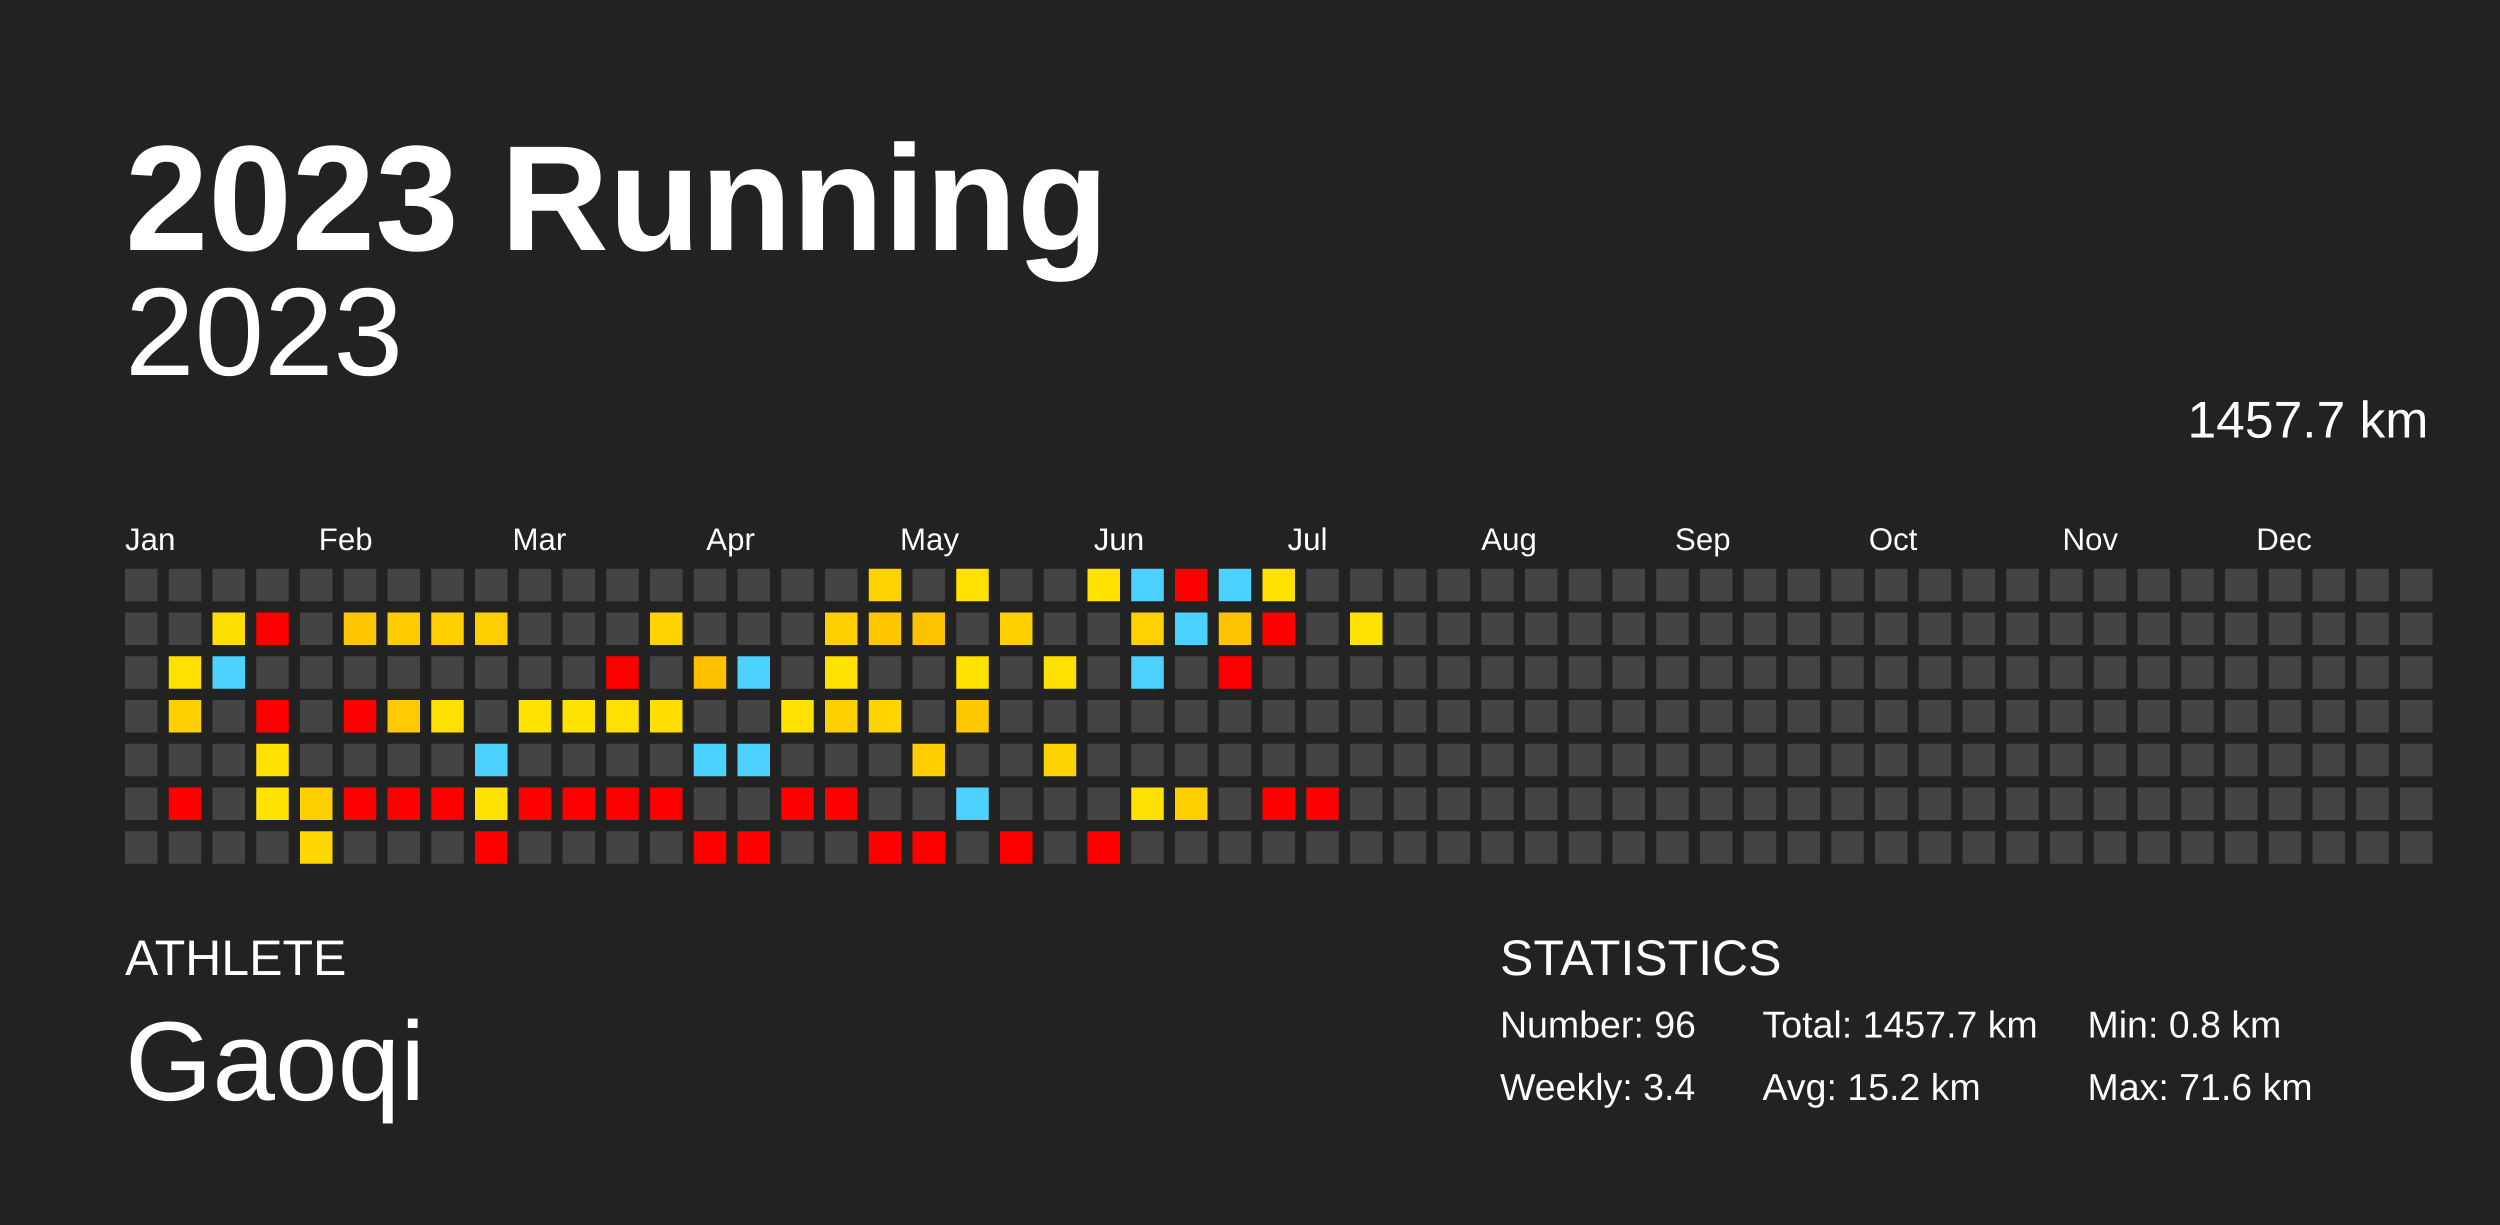
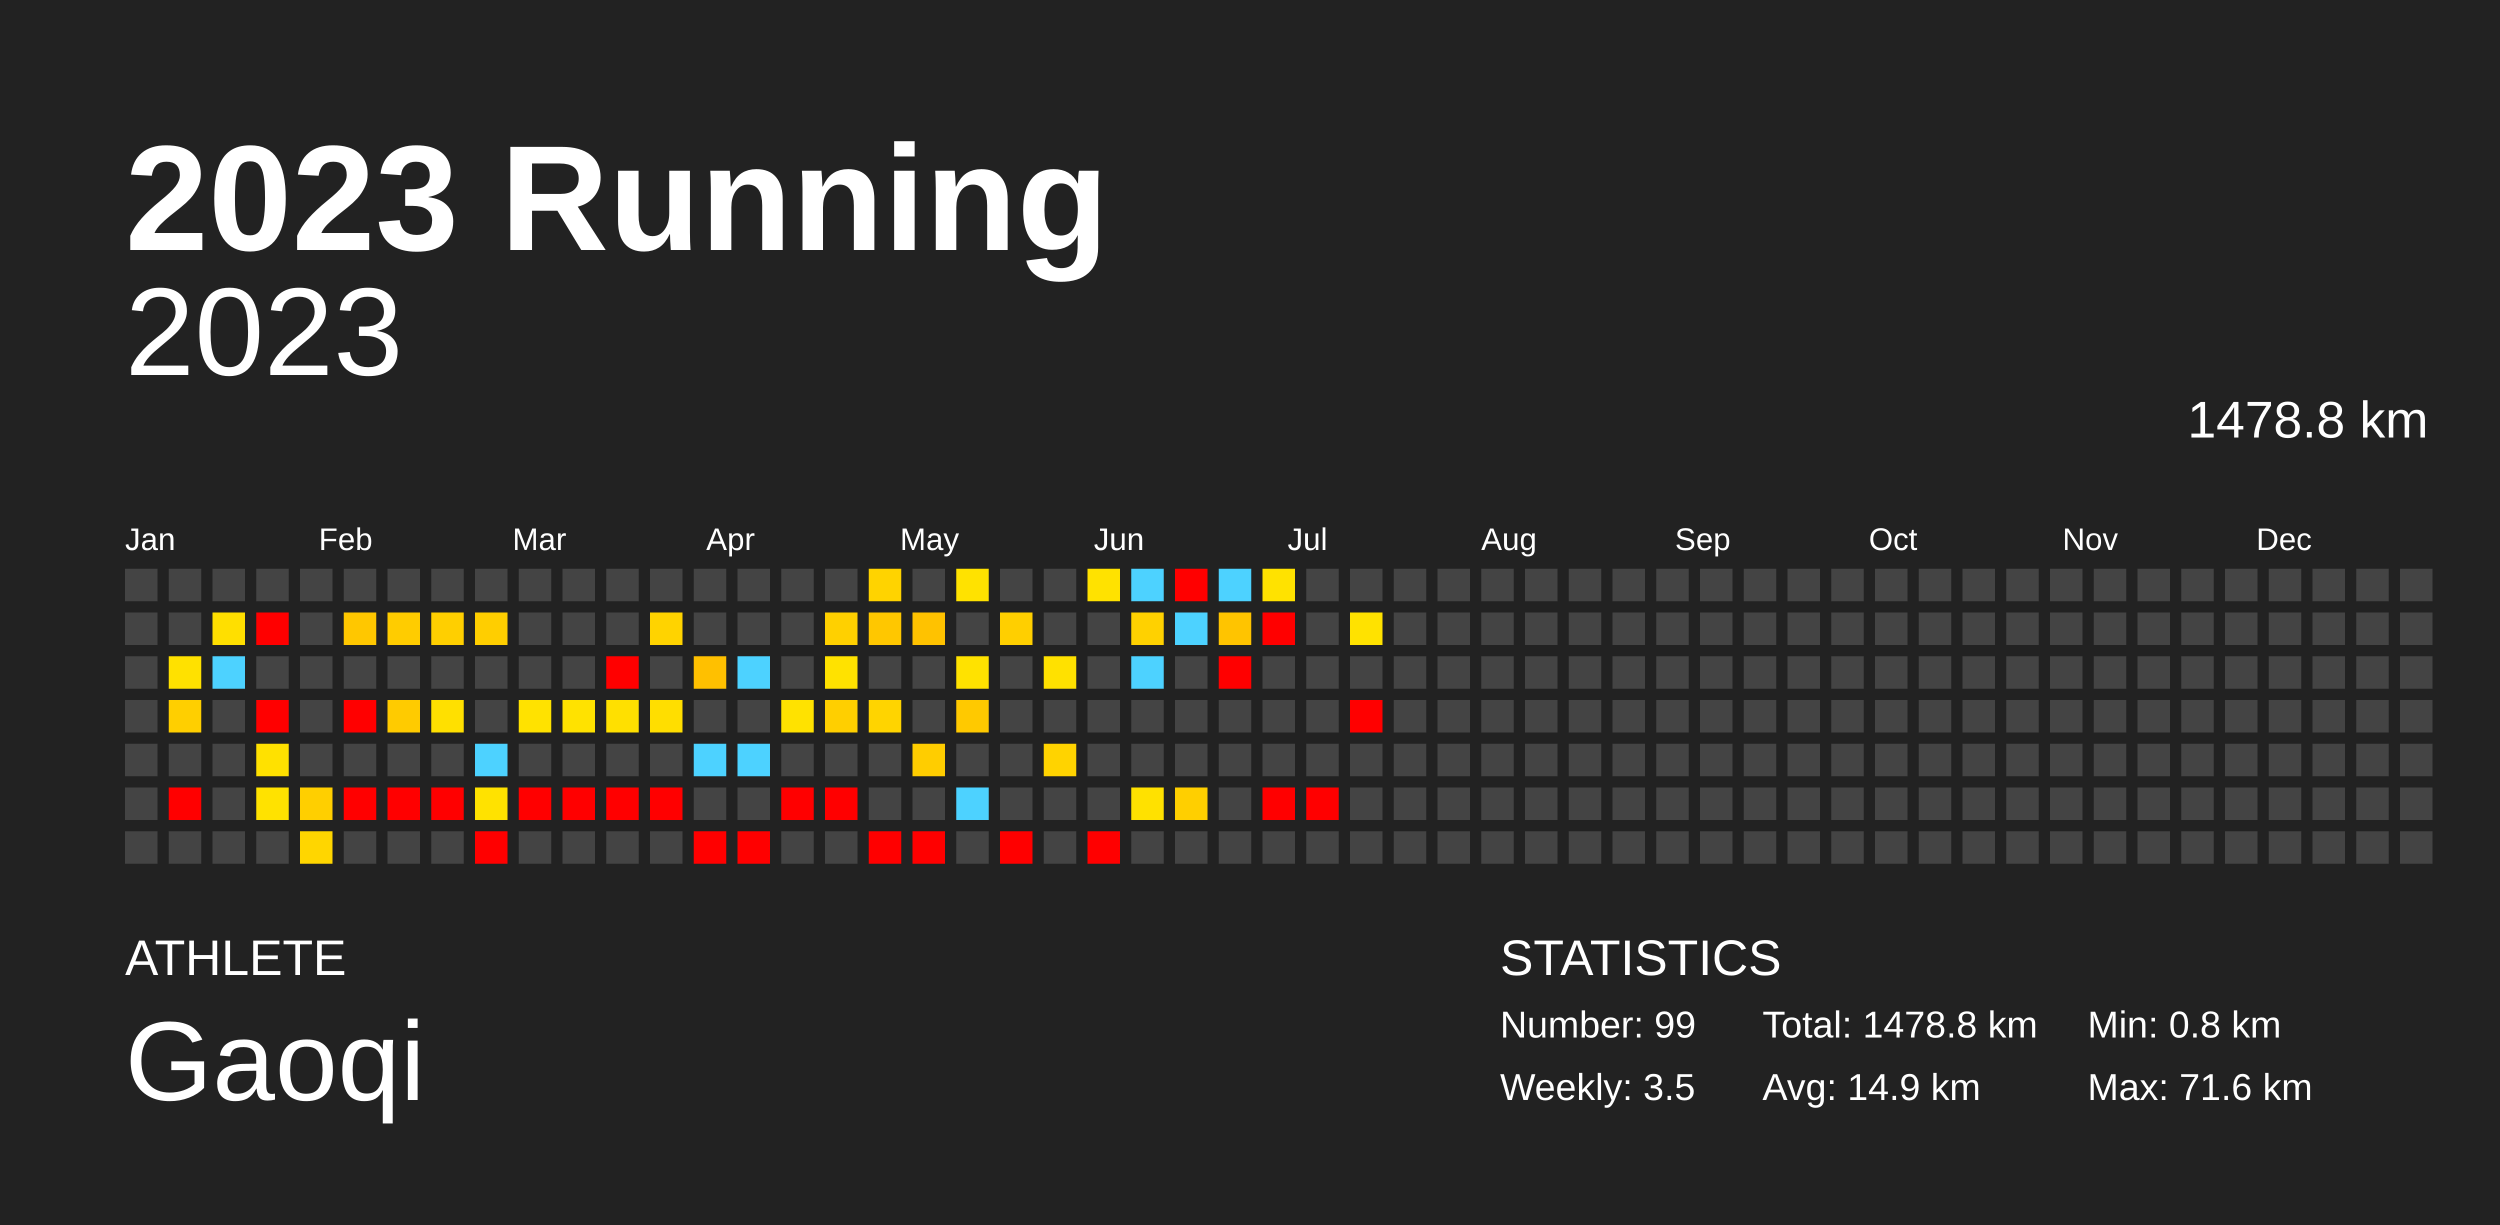
<svg xmlns="http://www.w3.org/2000/svg" baseProfile="full" height="98mm" version="1.1" viewBox="0,0,200,98" width="200mm">
  <defs />
  <rect fill="#222222" height="98" width="200" x="0" y="0" />
  <text fill="#FFFFFF" style="font-size:12px; font-family:Arial; font-weight:bold;" x="10" y="20">2023 Running</text>
  <text fill="#FFFFFF" style="font-size:4px; font-family:Arial" x="10" y="78">ATHLETE</text>
  <text fill="#FFFFFF" style="font-size:9px; font-family:Arial" x="10" y="88">Gaoqi</text>
  <text fill="#FFFFFF" style="font-size:4px; font-family:Arial" x="120" y="78">STATISTICS</text>
-   <text fill="#FFFFFF" style="font-size:3px; font-family:Arial" x="120" y="83">Number: 96</text>
-   <text fill="#FFFFFF" style="font-size:3px; font-family:Arial" x="120" y="88">Weekly: 3.4</text>
-   <text fill="#FFFFFF" style="font-size:3px; font-family:Arial" x="141" y="83">Total: 1457.7 km</text>
-   <text fill="#FFFFFF" style="font-size:3px; font-family:Arial" x="141" y="88">Avg: 15.2 km</text>
+   <text fill="#FFFFFF" style="font-size:3px; font-family:Arial" x="120" y="83">Number: 99</text>
+   <text fill="#FFFFFF" style="font-size:3px; font-family:Arial" x="120" y="88">Weekly: 3.5</text>
+   <text fill="#FFFFFF" style="font-size:3px; font-family:Arial" x="141" y="83">Total: 1478.8 km</text>
+   <text fill="#FFFFFF" style="font-size:3px; font-family:Arial" x="141" y="88">Avg: 14.9 km</text>
  <text fill="#FFFFFF" style="font-size:3px; font-family:Arial" x="167" y="83">Min: 0.8 km</text>
  <text fill="#FFFFFF" style="font-size:3px; font-family:Arial" x="167" y="88">Max: 71.6 km</text>
  <text alignment-baseline="hanging" fill="#FFFFFF" style="font-size:10.0px; font-family:Arial;" x="10" y="30">2023</text>
-   <text alignment-baseline="hanging" fill="#FFFFFF" style="font-size:4.125px; font-family:Arial;" x="175" y="35">1457.7 km</text>
+   <text alignment-baseline="hanging" fill="#FFFFFF" style="font-size:4.125px; font-family:Arial;" x="175" y="35">1478.8 km</text>
  <text fill="#FFFFFF" style="font-size:2.5px; font-family:Arial" x="10.0" y="44">Jan</text>
  <text fill="#FFFFFF" style="font-size:2.5px; font-family:Arial" x="25.5" y="44">Feb</text>
  <text fill="#FFFFFF" style="font-size:2.5px; font-family:Arial" x="41.0" y="44">Mar</text>
  <text fill="#FFFFFF" style="font-size:2.5px; font-family:Arial" x="56.5" y="44">Apr</text>
  <text fill="#FFFFFF" style="font-size:2.5px; font-family:Arial" x="72.0" y="44">May</text>
  <text fill="#FFFFFF" style="font-size:2.5px; font-family:Arial" x="87.5" y="44">Jun</text>
  <text fill="#FFFFFF" style="font-size:2.5px; font-family:Arial" x="103.0" y="44">Jul</text>
  <text fill="#FFFFFF" style="font-size:2.5px; font-family:Arial" x="118.5" y="44">Aug</text>
  <text fill="#FFFFFF" style="font-size:2.5px; font-family:Arial" x="134.0" y="44">Sep</text>
  <text fill="#FFFFFF" style="font-size:2.5px; font-family:Arial" x="149.5" y="44">Oct</text>
  <text fill="#FFFFFF" style="font-size:2.5px; font-family:Arial" x="165.0" y="44">Nov</text>
  <text fill="#FFFFFF" style="font-size:2.5px; font-family:Arial" x="180.5" y="44">Dec</text>
  <rect fill="#444444" height="2.6" width="2.6" x="10.0" y="45.5" />
  <rect fill="#444444" height="2.6" width="2.6" x="10.0" y="49.0" />
  <rect fill="#444444" height="2.6" width="2.6" x="10.0" y="52.5" />
  <rect fill="#444444" height="2.6" width="2.6" x="10.0" y="56.0" />
  <rect fill="#444444" height="2.6" width="2.6" x="10.0" y="59.5" />
  <rect fill="#444444" height="2.6" width="2.6" x="10.0" y="63.0" />
  <rect fill="#444444" height="2.6" width="2.6" x="10.0" y="66.5" />
  <rect fill="#444444" height="2.6" width="2.6" x="13.5" y="45.5" />
  <rect fill="#444444" height="2.6" width="2.6" x="13.5" y="49.0" />
  <rect fill="#ffe100" height="2.6" width="2.6" x="13.5" y="52.5" />
  <rect fill="#ffcf00" height="2.6" width="2.6" x="13.5" y="56.0" />
  <rect fill="#444444" height="2.6" width="2.6" x="13.5" y="59.5" />
  <rect fill="red" height="2.6" width="2.6" x="13.5" y="63.0" />
  <rect fill="#444444" height="2.6" width="2.6" x="13.5" y="66.5" />
  <rect fill="#444444" height="2.6" width="2.6" x="17.0" y="45.5" />
  <rect fill="#ffdf00" height="2.6" width="2.6" x="17.0" y="49.0" />
  <rect fill="#4dd2ff" height="2.6" width="2.6" x="17.0" y="52.5" />
  <rect fill="#444444" height="2.6" width="2.6" x="17.0" y="56.0" />
  <rect fill="#444444" height="2.6" width="2.6" x="17.0" y="59.5" />
  <rect fill="#444444" height="2.6" width="2.6" x="17.0" y="63.0" />
  <rect fill="#444444" height="2.6" width="2.6" x="17.0" y="66.5" />
  <rect fill="#444444" height="2.6" width="2.6" x="20.5" y="45.5" />
  <rect fill="red" height="2.6" width="2.6" x="20.5" y="49.0" />
  <rect fill="#444444" height="2.6" width="2.6" x="20.5" y="52.5" />
  <rect fill="red" height="2.6" width="2.6" x="20.5" y="56.0" />
  <rect fill="#ffe100" height="2.6" width="2.6" x="20.5" y="59.5" />
  <rect fill="#ffe200" height="2.6" width="2.6" x="20.5" y="63.0" />
  <rect fill="#444444" height="2.6" width="2.6" x="20.5" y="66.5" />
  <rect fill="#444444" height="2.6" width="2.6" x="24.0" y="45.5" />
  <rect fill="#444444" height="2.6" width="2.6" x="24.0" y="49.0" />
  <rect fill="#444444" height="2.6" width="2.6" x="24.0" y="52.5" />
  <rect fill="#444444" height="2.6" width="2.6" x="24.0" y="56.0" />
  <rect fill="#444444" height="2.6" width="2.6" x="24.0" y="59.5" />
  <rect fill="#ffcf00" height="2.6" width="2.6" x="24.0" y="63.0" />
  <rect fill="#ffd600" height="2.6" width="2.6" x="24.0" y="66.5" />
  <rect fill="#444444" height="2.6" width="2.6" x="27.5" y="45.5" />
  <rect fill="#ffc700" height="2.6" width="2.6" x="27.5" y="49.0" />
  <rect fill="#444444" height="2.6" width="2.6" x="27.5" y="52.5" />
  <rect fill="red" height="2.6" width="2.6" x="27.5" y="56.0" />
  <rect fill="#444444" height="2.6" width="2.6" x="27.5" y="59.5" />
  <rect fill="red" height="2.6" width="2.6" x="27.5" y="63.0" />
  <rect fill="#444444" height="2.6" width="2.6" x="27.5" y="66.5" />
  <rect fill="#444444" height="2.6" width="2.6" x="31.0" y="45.5" />
  <rect fill="#ffcc00" height="2.6" width="2.6" x="31.0" y="49.0" />
  <rect fill="#444444" height="2.6" width="2.6" x="31.0" y="52.5" />
  <rect fill="#ffcb00" height="2.6" width="2.6" x="31.0" y="56.0" />
  <rect fill="#444444" height="2.6" width="2.6" x="31.0" y="59.5" />
  <rect fill="red" height="2.6" width="2.6" x="31.0" y="63.0" />
  <rect fill="#444444" height="2.6" width="2.6" x="31.0" y="66.5" />
  <rect fill="#444444" height="2.6" width="2.6" x="34.5" y="45.5" />
  <rect fill="#ffcf00" height="2.6" width="2.6" x="34.5" y="49.0" />
  <rect fill="#444444" height="2.6" width="2.6" x="34.5" y="52.5" />
  <rect fill="#ffe000" height="2.6" width="2.6" x="34.5" y="56.0" />
  <rect fill="#444444" height="2.6" width="2.6" x="34.5" y="59.5" />
  <rect fill="red" height="2.6" width="2.6" x="34.5" y="63.0" />
  <rect fill="#444444" height="2.6" width="2.6" x="34.5" y="66.5" />
  <rect fill="#444444" height="2.6" width="2.6" x="38.0" y="45.5" />
  <rect fill="#ffce00" height="2.6" width="2.6" x="38.0" y="49.0" />
  <rect fill="#444444" height="2.6" width="2.6" x="38.0" y="52.5" />
  <rect fill="#444444" height="2.6" width="2.6" x="38.0" y="56.0" />
  <rect fill="#4dd2ff" height="2.6" width="2.6" x="38.0" y="59.5" />
  <rect fill="#ffe200" height="2.6" width="2.6" x="38.0" y="63.0" />
  <rect fill="red" height="2.6" width="2.6" x="38.0" y="66.5" />
  <rect fill="#444444" height="2.6" width="2.6" x="41.5" y="45.5" />
  <rect fill="#444444" height="2.6" width="2.6" x="41.5" y="49.0" />
  <rect fill="#444444" height="2.6" width="2.6" x="41.5" y="52.5" />
  <rect fill="#ffe200" height="2.6" width="2.6" x="41.5" y="56.0" />
  <rect fill="#444444" height="2.6" width="2.6" x="41.5" y="59.5" />
  <rect fill="red" height="2.6" width="2.6" x="41.5" y="63.0" />
  <rect fill="#444444" height="2.6" width="2.6" x="41.5" y="66.5" />
  <rect fill="#444444" height="2.6" width="2.6" x="45.0" y="45.5" />
  <rect fill="#444444" height="2.6" width="2.6" x="45.0" y="49.0" />
  <rect fill="#444444" height="2.6" width="2.6" x="45.0" y="52.5" />
  <rect fill="#ffe200" height="2.6" width="2.6" x="45.0" y="56.0" />
  <rect fill="#444444" height="2.6" width="2.6" x="45.0" y="59.5" />
  <rect fill="red" height="2.6" width="2.6" x="45.0" y="63.0" />
  <rect fill="#444444" height="2.6" width="2.6" x="45.0" y="66.5" />
  <rect fill="#444444" height="2.6" width="2.6" x="48.5" y="45.5" />
  <rect fill="#444444" height="2.6" width="2.6" x="48.5" y="49.0" />
  <rect fill="red" height="2.6" width="2.6" x="48.5" y="52.5" />
  <rect fill="#ffe000" height="2.6" width="2.6" x="48.5" y="56.0" />
  <rect fill="#444444" height="2.6" width="2.6" x="48.5" y="59.5" />
  <rect fill="red" height="2.6" width="2.6" x="48.5" y="63.0" />
  <rect fill="#444444" height="2.6" width="2.6" x="48.5" y="66.5" />
  <rect fill="#444444" height="2.6" width="2.6" x="52.0" y="45.5" />
  <rect fill="#ffd300" height="2.6" width="2.6" x="52.0" y="49.0" />
  <rect fill="#444444" height="2.6" width="2.6" x="52.0" y="52.5" />
  <rect fill="#ffde00" height="2.6" width="2.6" x="52.0" y="56.0" />
  <rect fill="#444444" height="2.6" width="2.6" x="52.0" y="59.5" />
  <rect fill="red" height="2.6" width="2.6" x="52.0" y="63.0" />
  <rect fill="#444444" height="2.6" width="2.6" x="52.0" y="66.5" />
  <rect fill="#444444" height="2.6" width="2.6" x="55.5" y="45.5" />
  <rect fill="#444444" height="2.6" width="2.6" x="55.5" y="49.0" />
  <rect fill="#ffc000" height="2.6" width="2.6" x="55.5" y="52.5" />
  <rect fill="#444444" height="2.6" width="2.6" x="55.5" y="56.0" />
  <rect fill="#4dd2ff" height="2.6" width="2.6" x="55.5" y="59.5" />
  <rect fill="#444444" height="2.6" width="2.6" x="55.5" y="63.0" />
  <rect fill="red" height="2.6" width="2.6" x="55.5" y="66.5" />
  <rect fill="#444444" height="2.6" width="2.6" x="59.0" y="45.5" />
  <rect fill="#444444" height="2.6" width="2.6" x="59.0" y="49.0" />
  <rect fill="#4dd2ff" height="2.6" width="2.6" x="59.0" y="52.5" />
  <rect fill="#444444" height="2.6" width="2.6" x="59.0" y="56.0" />
  <rect fill="#4dd2ff" height="2.6" width="2.6" x="59.0" y="59.5" />
  <rect fill="#444444" height="2.6" width="2.6" x="59.0" y="63.0" />
  <rect fill="red" height="2.6" width="2.6" x="59.0" y="66.5" />
  <rect fill="#444444" height="2.6" width="2.6" x="62.5" y="45.5" />
  <rect fill="#444444" height="2.6" width="2.6" x="62.5" y="49.0" />
  <rect fill="#444444" height="2.6" width="2.6" x="62.5" y="52.5" />
  <rect fill="#ffe200" height="2.6" width="2.6" x="62.5" y="56.0" />
  <rect fill="#444444" height="2.6" width="2.6" x="62.5" y="59.5" />
  <rect fill="red" height="2.6" width="2.6" x="62.5" y="63.0" />
  <rect fill="#444444" height="2.6" width="2.6" x="62.5" y="66.5" />
  <rect fill="#444444" height="2.6" width="2.6" x="66.0" y="45.5" />
  <rect fill="#ffd000" height="2.6" width="2.6" x="66.0" y="49.0" />
  <rect fill="#ffe200" height="2.6" width="2.6" x="66.0" y="52.5" />
  <rect fill="#ffcf00" height="2.6" width="2.6" x="66.0" y="56.0" />
  <rect fill="#444444" height="2.6" width="2.6" x="66.0" y="59.5" />
  <rect fill="red" height="2.6" width="2.6" x="66.0" y="63.0" />
  <rect fill="#444444" height="2.6" width="2.6" x="66.0" y="66.5" />
  <rect fill="#ffd300" height="2.6" width="2.6" x="69.5" y="45.5" />
  <rect fill="#ffc700" height="2.6" width="2.6" x="69.5" y="49.0" />
  <rect fill="#444444" height="2.6" width="2.6" x="69.5" y="52.5" />
  <rect fill="#ffd400" height="2.6" width="2.6" x="69.5" y="56.0" />
  <rect fill="#444444" height="2.6" width="2.6" x="69.5" y="59.5" />
  <rect fill="#444444" height="2.6" width="2.6" x="69.5" y="63.0" />
  <rect fill="red" height="2.6" width="2.6" x="69.5" y="66.5" />
  <rect fill="#444444" height="2.6" width="2.6" x="73.0" y="45.5" />
  <rect fill="#ffc200" height="2.6" width="2.6" x="73.0" y="49.0" />
  <rect fill="#444444" height="2.6" width="2.6" x="73.0" y="52.5" />
  <rect fill="#444444" height="2.6" width="2.6" x="73.0" y="56.0" />
  <rect fill="#ffcd00" height="2.6" width="2.6" x="73.0" y="59.5" />
  <rect fill="#444444" height="2.6" width="2.6" x="73.0" y="63.0" />
  <rect fill="red" height="2.6" width="2.6" x="73.0" y="66.5" />
  <rect fill="#ffe200" height="2.6" width="2.6" x="76.5" y="45.5" />
  <rect fill="#444444" height="2.6" width="2.6" x="76.5" y="49.0" />
  <rect fill="#ffe200" height="2.6" width="2.6" x="76.5" y="52.5" />
  <rect fill="#ffc900" height="2.6" width="2.6" x="76.5" y="56.0" />
  <rect fill="#444444" height="2.6" width="2.6" x="76.5" y="59.5" />
  <rect fill="#4dd2ff" height="2.6" width="2.6" x="76.5" y="63.0" />
  <rect fill="#444444" height="2.6" width="2.6" x="76.5" y="66.5" />
  <rect fill="#444444" height="2.6" width="2.6" x="80.0" y="45.5" />
  <rect fill="#ffcf00" height="2.6" width="2.6" x="80.0" y="49.0" />
  <rect fill="#444444" height="2.6" width="2.6" x="80.0" y="52.5" />
  <rect fill="#444444" height="2.6" width="2.6" x="80.0" y="56.0" />
  <rect fill="#444444" height="2.6" width="2.6" x="80.0" y="59.5" />
  <rect fill="#444444" height="2.6" width="2.6" x="80.0" y="63.0" />
  <rect fill="red" height="2.6" width="2.6" x="80.0" y="66.5" />
  <rect fill="#444444" height="2.6" width="2.6" x="83.5" y="45.5" />
  <rect fill="#444444" height="2.6" width="2.6" x="83.5" y="49.0" />
  <rect fill="#ffe100" height="2.6" width="2.6" x="83.5" y="52.5" />
  <rect fill="#444444" height="2.6" width="2.6" x="83.5" y="56.0" />
  <rect fill="#ffd300" height="2.6" width="2.6" x="83.5" y="59.5" />
  <rect fill="#444444" height="2.6" width="2.6" x="83.5" y="63.0" />
  <rect fill="#444444" height="2.6" width="2.6" x="83.5" y="66.5" />
  <rect fill="#ffe200" height="2.6" width="2.6" x="87.0" y="45.5" />
  <rect fill="#444444" height="2.6" width="2.6" x="87.0" y="49.0" />
  <rect fill="#444444" height="2.6" width="2.6" x="87.0" y="52.5" />
  <rect fill="#444444" height="2.6" width="2.6" x="87.0" y="56.0" />
  <rect fill="#444444" height="2.6" width="2.6" x="87.0" y="59.5" />
  <rect fill="#444444" height="2.6" width="2.6" x="87.0" y="63.0" />
  <rect fill="red" height="2.6" width="2.6" x="87.0" y="66.5" />
  <rect fill="#4dd2ff" height="2.6" width="2.6" x="90.5" y="45.5" />
  <rect fill="#ffd100" height="2.6" width="2.6" x="90.5" y="49.0" />
  <rect fill="#4dd2ff" height="2.6" width="2.6" x="90.5" y="52.5" />
  <rect fill="#444444" height="2.6" width="2.6" x="90.5" y="56.0" />
  <rect fill="#444444" height="2.6" width="2.6" x="90.5" y="59.5" />
  <rect fill="#ffe100" height="2.6" width="2.6" x="90.5" y="63.0" />
  <rect fill="#444444" height="2.6" width="2.6" x="90.5" y="66.5" />
  <rect fill="red" height="2.6" width="2.6" x="94.0" y="45.5" />
  <rect fill="#4dd2ff" height="2.6" width="2.6" x="94.0" y="49.0" />
  <rect fill="#444444" height="2.6" width="2.6" x="94.0" y="52.5" />
  <rect fill="#444444" height="2.6" width="2.6" x="94.0" y="56.0" />
  <rect fill="#444444" height="2.6" width="2.6" x="94.0" y="59.5" />
  <rect fill="#ffcf00" height="2.6" width="2.6" x="94.0" y="63.0" />
  <rect fill="#444444" height="2.6" width="2.6" x="94.0" y="66.5" />
  <rect fill="#4dd2ff" height="2.6" width="2.6" x="97.5" y="45.5" />
  <rect fill="#ffc400" height="2.6" width="2.6" x="97.5" y="49.0" />
  <rect fill="red" height="2.6" width="2.6" x="97.5" y="52.5" />
  <rect fill="#444444" height="2.6" width="2.6" x="97.5" y="56.0" />
  <rect fill="#444444" height="2.6" width="2.6" x="97.5" y="59.5" />
  <rect fill="#444444" height="2.6" width="2.6" x="97.5" y="63.0" />
  <rect fill="#444444" height="2.6" width="2.6" x="97.5" y="66.5" />
  <rect fill="#ffe200" height="2.6" width="2.6" x="101.0" y="45.5" />
  <rect fill="red" height="2.6" width="2.6" x="101.0" y="49.0" />
  <rect fill="#444444" height="2.6" width="2.6" x="101.0" y="52.5" />
  <rect fill="#444444" height="2.6" width="2.6" x="101.0" y="56.0" />
  <rect fill="#444444" height="2.6" width="2.6" x="101.0" y="59.5" />
  <rect fill="red" height="2.6" width="2.6" x="101.0" y="63.0" />
  <rect fill="#444444" height="2.6" width="2.6" x="101.0" y="66.5" />
  <rect fill="#444444" height="2.6" width="2.6" x="104.5" y="45.5" />
  <rect fill="#444444" height="2.6" width="2.6" x="104.5" y="49.0" />
  <rect fill="#444444" height="2.6" width="2.6" x="104.5" y="52.5" />
  <rect fill="#444444" height="2.6" width="2.6" x="104.5" y="56.0" />
  <rect fill="#444444" height="2.6" width="2.6" x="104.5" y="59.5" />
  <rect fill="red" height="2.6" width="2.6" x="104.5" y="63.0" />
  <rect fill="#444444" height="2.6" width="2.6" x="104.5" y="66.5" />
  <rect fill="#444444" height="2.6" width="2.6" x="108.0" y="45.5" />
  <rect fill="#ffe200" height="2.6" width="2.6" x="108.0" y="49.0" />
  <rect fill="#444444" height="2.6" width="2.6" x="108.0" y="52.5" />
-   <rect fill="#444444" height="2.6" width="2.6" x="108.0" y="56.0" />
+   <rect fill="red" height="2.6" width="2.6" x="108.0" y="56.0" />
  <rect fill="#444444" height="2.6" width="2.6" x="108.0" y="59.5" />
  <rect fill="#444444" height="2.6" width="2.6" x="108.0" y="63.0" />
  <rect fill="#444444" height="2.6" width="2.6" x="108.0" y="66.5" />
  <rect fill="#444444" height="2.6" width="2.6" x="111.5" y="45.5" />
  <rect fill="#444444" height="2.6" width="2.6" x="111.5" y="49.0" />
  <rect fill="#444444" height="2.6" width="2.6" x="111.5" y="52.5" />
  <rect fill="#444444" height="2.6" width="2.6" x="111.5" y="56.0" />
  <rect fill="#444444" height="2.6" width="2.6" x="111.5" y="59.5" />
  <rect fill="#444444" height="2.6" width="2.6" x="111.5" y="63.0" />
  <rect fill="#444444" height="2.6" width="2.6" x="111.5" y="66.5" />
  <rect fill="#444444" height="2.6" width="2.6" x="115.0" y="45.5" />
  <rect fill="#444444" height="2.6" width="2.6" x="115.0" y="49.0" />
  <rect fill="#444444" height="2.6" width="2.6" x="115.0" y="52.5" />
  <rect fill="#444444" height="2.6" width="2.6" x="115.0" y="56.0" />
  <rect fill="#444444" height="2.6" width="2.6" x="115.0" y="59.5" />
  <rect fill="#444444" height="2.6" width="2.6" x="115.0" y="63.0" />
  <rect fill="#444444" height="2.6" width="2.6" x="115.0" y="66.5" />
  <rect fill="#444444" height="2.6" width="2.6" x="118.5" y="45.5" />
  <rect fill="#444444" height="2.6" width="2.6" x="118.5" y="49.0" />
  <rect fill="#444444" height="2.6" width="2.6" x="118.5" y="52.5" />
  <rect fill="#444444" height="2.6" width="2.6" x="118.5" y="56.0" />
  <rect fill="#444444" height="2.6" width="2.6" x="118.5" y="59.5" />
  <rect fill="#444444" height="2.6" width="2.6" x="118.5" y="63.0" />
  <rect fill="#444444" height="2.6" width="2.6" x="118.5" y="66.5" />
  <rect fill="#444444" height="2.6" width="2.6" x="122.0" y="45.5" />
  <rect fill="#444444" height="2.6" width="2.6" x="122.0" y="49.0" />
  <rect fill="#444444" height="2.6" width="2.6" x="122.0" y="52.5" />
  <rect fill="#444444" height="2.6" width="2.6" x="122.0" y="56.0" />
  <rect fill="#444444" height="2.6" width="2.6" x="122.0" y="59.5" />
  <rect fill="#444444" height="2.6" width="2.6" x="122.0" y="63.0" />
  <rect fill="#444444" height="2.6" width="2.6" x="122.0" y="66.5" />
  <rect fill="#444444" height="2.6" width="2.6" x="125.5" y="45.5" />
  <rect fill="#444444" height="2.6" width="2.6" x="125.5" y="49.0" />
  <rect fill="#444444" height="2.6" width="2.6" x="125.5" y="52.5" />
  <rect fill="#444444" height="2.6" width="2.6" x="125.5" y="56.0" />
  <rect fill="#444444" height="2.6" width="2.6" x="125.5" y="59.5" />
  <rect fill="#444444" height="2.6" width="2.6" x="125.5" y="63.0" />
  <rect fill="#444444" height="2.6" width="2.6" x="125.5" y="66.5" />
  <rect fill="#444444" height="2.6" width="2.6" x="129.0" y="45.5" />
  <rect fill="#444444" height="2.6" width="2.6" x="129.0" y="49.0" />
  <rect fill="#444444" height="2.6" width="2.6" x="129.0" y="52.5" />
  <rect fill="#444444" height="2.6" width="2.6" x="129.0" y="56.0" />
  <rect fill="#444444" height="2.6" width="2.6" x="129.0" y="59.5" />
  <rect fill="#444444" height="2.6" width="2.6" x="129.0" y="63.0" />
  <rect fill="#444444" height="2.6" width="2.6" x="129.0" y="66.5" />
  <rect fill="#444444" height="2.6" width="2.6" x="132.5" y="45.5" />
  <rect fill="#444444" height="2.6" width="2.6" x="132.5" y="49.0" />
  <rect fill="#444444" height="2.6" width="2.6" x="132.5" y="52.5" />
  <rect fill="#444444" height="2.6" width="2.6" x="132.5" y="56.0" />
  <rect fill="#444444" height="2.6" width="2.6" x="132.5" y="59.5" />
  <rect fill="#444444" height="2.6" width="2.6" x="132.5" y="63.0" />
  <rect fill="#444444" height="2.6" width="2.6" x="132.5" y="66.5" />
  <rect fill="#444444" height="2.6" width="2.6" x="136.0" y="45.5" />
  <rect fill="#444444" height="2.6" width="2.6" x="136.0" y="49.0" />
  <rect fill="#444444" height="2.6" width="2.6" x="136.0" y="52.5" />
  <rect fill="#444444" height="2.6" width="2.6" x="136.0" y="56.0" />
  <rect fill="#444444" height="2.6" width="2.6" x="136.0" y="59.5" />
  <rect fill="#444444" height="2.6" width="2.6" x="136.0" y="63.0" />
  <rect fill="#444444" height="2.6" width="2.6" x="136.0" y="66.5" />
  <rect fill="#444444" height="2.6" width="2.6" x="139.5" y="45.5" />
  <rect fill="#444444" height="2.6" width="2.6" x="139.5" y="49.0" />
  <rect fill="#444444" height="2.6" width="2.6" x="139.5" y="52.5" />
  <rect fill="#444444" height="2.6" width="2.6" x="139.5" y="56.0" />
  <rect fill="#444444" height="2.6" width="2.6" x="139.5" y="59.5" />
  <rect fill="#444444" height="2.6" width="2.6" x="139.5" y="63.0" />
  <rect fill="#444444" height="2.6" width="2.6" x="139.5" y="66.5" />
  <rect fill="#444444" height="2.6" width="2.6" x="143.0" y="45.5" />
  <rect fill="#444444" height="2.6" width="2.6" x="143.0" y="49.0" />
  <rect fill="#444444" height="2.6" width="2.6" x="143.0" y="52.5" />
  <rect fill="#444444" height="2.6" width="2.6" x="143.0" y="56.0" />
  <rect fill="#444444" height="2.6" width="2.6" x="143.0" y="59.5" />
  <rect fill="#444444" height="2.6" width="2.6" x="143.0" y="63.0" />
  <rect fill="#444444" height="2.6" width="2.6" x="143.0" y="66.5" />
  <rect fill="#444444" height="2.6" width="2.6" x="146.5" y="45.5" />
  <rect fill="#444444" height="2.6" width="2.6" x="146.5" y="49.0" />
  <rect fill="#444444" height="2.6" width="2.6" x="146.5" y="52.5" />
  <rect fill="#444444" height="2.6" width="2.6" x="146.5" y="56.0" />
  <rect fill="#444444" height="2.6" width="2.6" x="146.5" y="59.5" />
  <rect fill="#444444" height="2.6" width="2.6" x="146.5" y="63.0" />
  <rect fill="#444444" height="2.6" width="2.6" x="146.5" y="66.5" />
  <rect fill="#444444" height="2.6" width="2.6" x="150.0" y="45.5" />
  <rect fill="#444444" height="2.6" width="2.6" x="150.0" y="49.0" />
  <rect fill="#444444" height="2.6" width="2.6" x="150.0" y="52.5" />
  <rect fill="#444444" height="2.6" width="2.6" x="150.0" y="56.0" />
  <rect fill="#444444" height="2.6" width="2.6" x="150.0" y="59.5" />
  <rect fill="#444444" height="2.6" width="2.6" x="150.0" y="63.0" />
  <rect fill="#444444" height="2.6" width="2.6" x="150.0" y="66.5" />
  <rect fill="#444444" height="2.6" width="2.6" x="153.5" y="45.5" />
  <rect fill="#444444" height="2.6" width="2.6" x="153.5" y="49.0" />
  <rect fill="#444444" height="2.6" width="2.6" x="153.5" y="52.5" />
  <rect fill="#444444" height="2.6" width="2.6" x="153.5" y="56.0" />
  <rect fill="#444444" height="2.6" width="2.6" x="153.5" y="59.5" />
  <rect fill="#444444" height="2.6" width="2.6" x="153.5" y="63.0" />
  <rect fill="#444444" height="2.6" width="2.6" x="153.5" y="66.5" />
  <rect fill="#444444" height="2.6" width="2.6" x="157.0" y="45.5" />
  <rect fill="#444444" height="2.6" width="2.6" x="157.0" y="49.0" />
  <rect fill="#444444" height="2.6" width="2.6" x="157.0" y="52.5" />
  <rect fill="#444444" height="2.6" width="2.6" x="157.0" y="56.0" />
  <rect fill="#444444" height="2.6" width="2.6" x="157.0" y="59.5" />
  <rect fill="#444444" height="2.6" width="2.6" x="157.0" y="63.0" />
  <rect fill="#444444" height="2.6" width="2.6" x="157.0" y="66.5" />
  <rect fill="#444444" height="2.6" width="2.6" x="160.5" y="45.5" />
  <rect fill="#444444" height="2.6" width="2.6" x="160.5" y="49.0" />
  <rect fill="#444444" height="2.6" width="2.6" x="160.5" y="52.5" />
  <rect fill="#444444" height="2.6" width="2.6" x="160.5" y="56.0" />
  <rect fill="#444444" height="2.6" width="2.6" x="160.5" y="59.5" />
  <rect fill="#444444" height="2.6" width="2.6" x="160.5" y="63.0" />
  <rect fill="#444444" height="2.6" width="2.6" x="160.5" y="66.5" />
  <rect fill="#444444" height="2.6" width="2.6" x="164.0" y="45.5" />
  <rect fill="#444444" height="2.6" width="2.6" x="164.0" y="49.0" />
  <rect fill="#444444" height="2.6" width="2.6" x="164.0" y="52.5" />
  <rect fill="#444444" height="2.6" width="2.6" x="164.0" y="56.0" />
  <rect fill="#444444" height="2.6" width="2.6" x="164.0" y="59.5" />
  <rect fill="#444444" height="2.6" width="2.6" x="164.0" y="63.0" />
  <rect fill="#444444" height="2.6" width="2.6" x="164.0" y="66.5" />
  <rect fill="#444444" height="2.6" width="2.6" x="167.5" y="45.5" />
  <rect fill="#444444" height="2.6" width="2.6" x="167.5" y="49.0" />
  <rect fill="#444444" height="2.6" width="2.6" x="167.5" y="52.5" />
  <rect fill="#444444" height="2.6" width="2.6" x="167.5" y="56.0" />
  <rect fill="#444444" height="2.6" width="2.6" x="167.5" y="59.5" />
  <rect fill="#444444" height="2.6" width="2.6" x="167.5" y="63.0" />
  <rect fill="#444444" height="2.6" width="2.6" x="167.5" y="66.5" />
  <rect fill="#444444" height="2.6" width="2.6" x="171.0" y="45.5" />
  <rect fill="#444444" height="2.6" width="2.6" x="171.0" y="49.0" />
  <rect fill="#444444" height="2.6" width="2.6" x="171.0" y="52.5" />
  <rect fill="#444444" height="2.6" width="2.6" x="171.0" y="56.0" />
  <rect fill="#444444" height="2.6" width="2.6" x="171.0" y="59.5" />
  <rect fill="#444444" height="2.6" width="2.6" x="171.0" y="63.0" />
  <rect fill="#444444" height="2.6" width="2.6" x="171.0" y="66.5" />
  <rect fill="#444444" height="2.6" width="2.6" x="174.5" y="45.5" />
  <rect fill="#444444" height="2.6" width="2.6" x="174.5" y="49.0" />
  <rect fill="#444444" height="2.6" width="2.6" x="174.5" y="52.5" />
  <rect fill="#444444" height="2.6" width="2.6" x="174.5" y="56.0" />
  <rect fill="#444444" height="2.6" width="2.6" x="174.5" y="59.5" />
  <rect fill="#444444" height="2.6" width="2.6" x="174.5" y="63.0" />
  <rect fill="#444444" height="2.6" width="2.6" x="174.5" y="66.5" />
  <rect fill="#444444" height="2.6" width="2.6" x="178.0" y="45.5" />
  <rect fill="#444444" height="2.6" width="2.6" x="178.0" y="49.0" />
  <rect fill="#444444" height="2.6" width="2.6" x="178.0" y="52.5" />
  <rect fill="#444444" height="2.6" width="2.6" x="178.0" y="56.0" />
  <rect fill="#444444" height="2.6" width="2.6" x="178.0" y="59.5" />
  <rect fill="#444444" height="2.6" width="2.6" x="178.0" y="63.0" />
  <rect fill="#444444" height="2.6" width="2.6" x="178.0" y="66.5" />
  <rect fill="#444444" height="2.6" width="2.6" x="181.5" y="45.5" />
  <rect fill="#444444" height="2.6" width="2.6" x="181.5" y="49.0" />
  <rect fill="#444444" height="2.6" width="2.6" x="181.5" y="52.5" />
  <rect fill="#444444" height="2.6" width="2.6" x="181.5" y="56.0" />
  <rect fill="#444444" height="2.6" width="2.6" x="181.5" y="59.5" />
  <rect fill="#444444" height="2.6" width="2.6" x="181.5" y="63.0" />
  <rect fill="#444444" height="2.6" width="2.6" x="181.5" y="66.5" />
  <rect fill="#444444" height="2.6" width="2.6" x="185.0" y="45.5" />
  <rect fill="#444444" height="2.6" width="2.6" x="185.0" y="49.0" />
  <rect fill="#444444" height="2.6" width="2.6" x="185.0" y="52.5" />
  <rect fill="#444444" height="2.6" width="2.6" x="185.0" y="56.0" />
  <rect fill="#444444" height="2.6" width="2.6" x="185.0" y="59.5" />
  <rect fill="#444444" height="2.6" width="2.6" x="185.0" y="63.0" />
  <rect fill="#444444" height="2.6" width="2.6" x="185.0" y="66.5" />
  <rect fill="#444444" height="2.6" width="2.6" x="188.5" y="45.5" />
  <rect fill="#444444" height="2.6" width="2.6" x="188.5" y="49.0" />
  <rect fill="#444444" height="2.6" width="2.6" x="188.5" y="52.5" />
  <rect fill="#444444" height="2.6" width="2.6" x="188.5" y="56.0" />
  <rect fill="#444444" height="2.6" width="2.6" x="188.5" y="59.5" />
  <rect fill="#444444" height="2.6" width="2.6" x="188.5" y="63.0" />
  <rect fill="#444444" height="2.6" width="2.6" x="188.5" y="66.5" />
  <rect fill="#444444" height="2.6" width="2.6" x="192.0" y="45.5" />
  <rect fill="#444444" height="2.6" width="2.6" x="192.0" y="49.0" />
  <rect fill="#444444" height="2.6" width="2.6" x="192.0" y="52.5" />
  <rect fill="#444444" height="2.6" width="2.6" x="192.0" y="56.0" />
  <rect fill="#444444" height="2.6" width="2.6" x="192.0" y="59.5" />
  <rect fill="#444444" height="2.6" width="2.6" x="192.0" y="63.0" />
  <rect fill="#444444" height="2.6" width="2.6" x="192.0" y="66.5" />
</svg>
